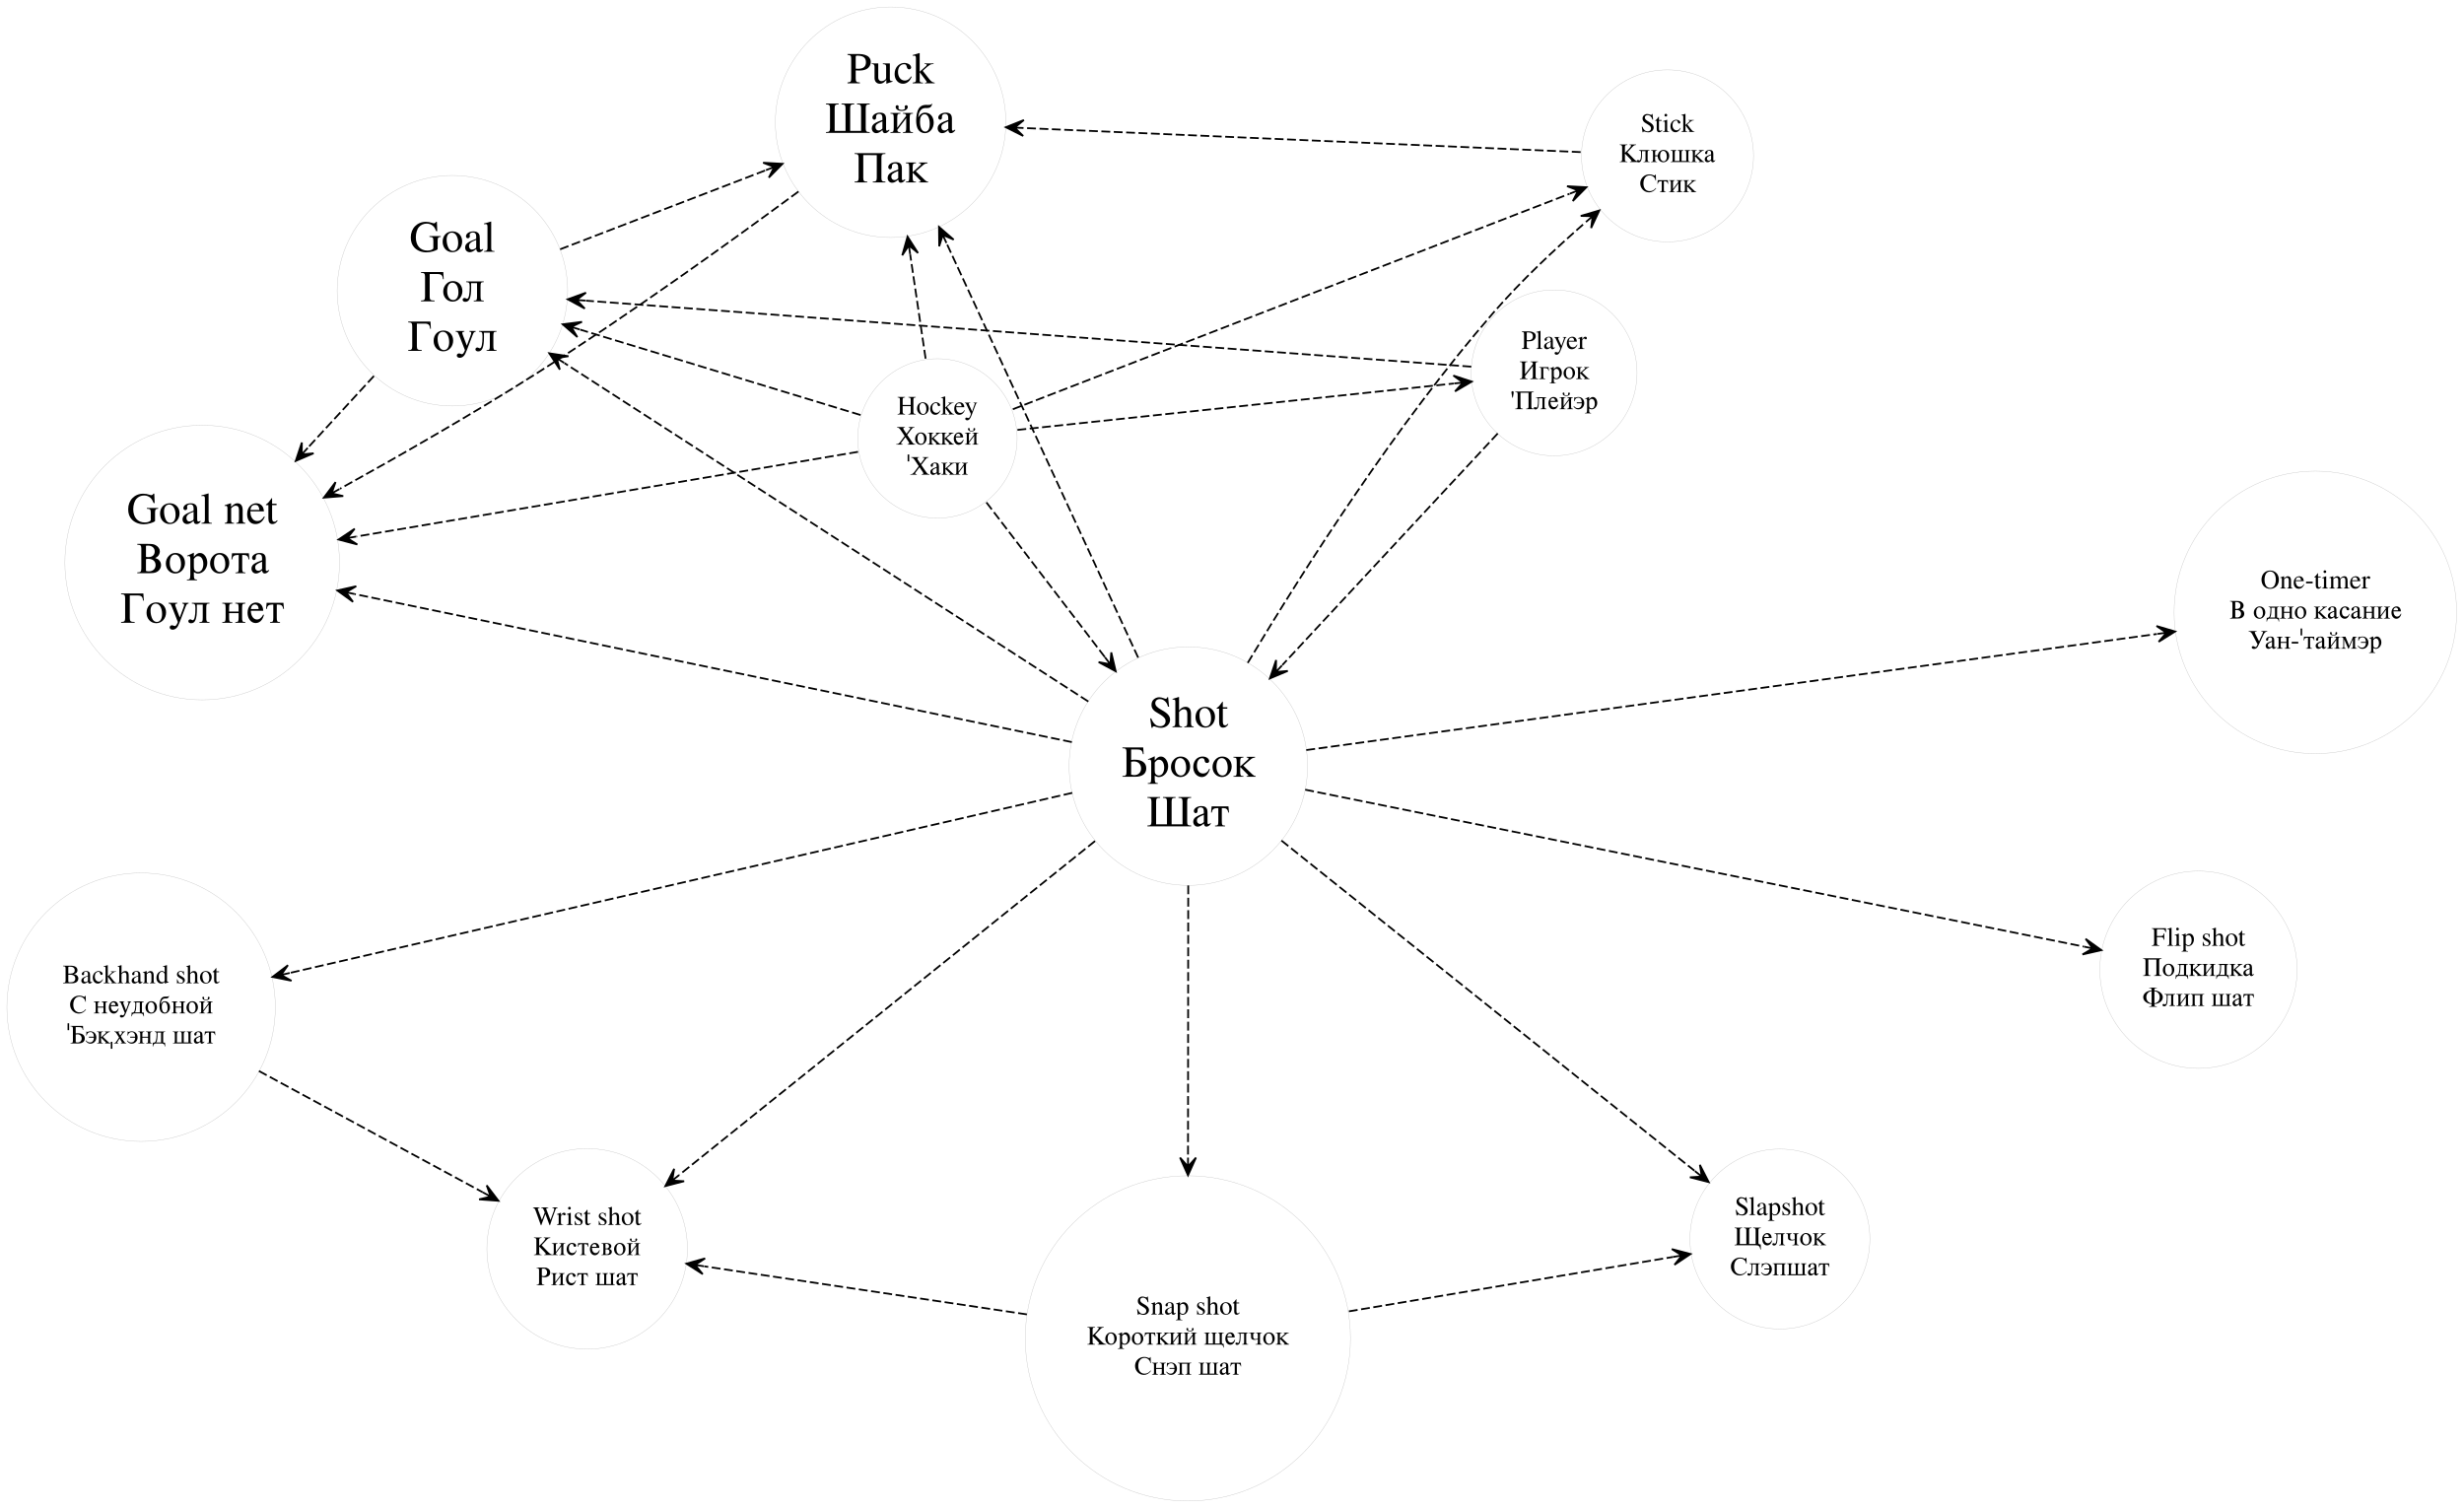
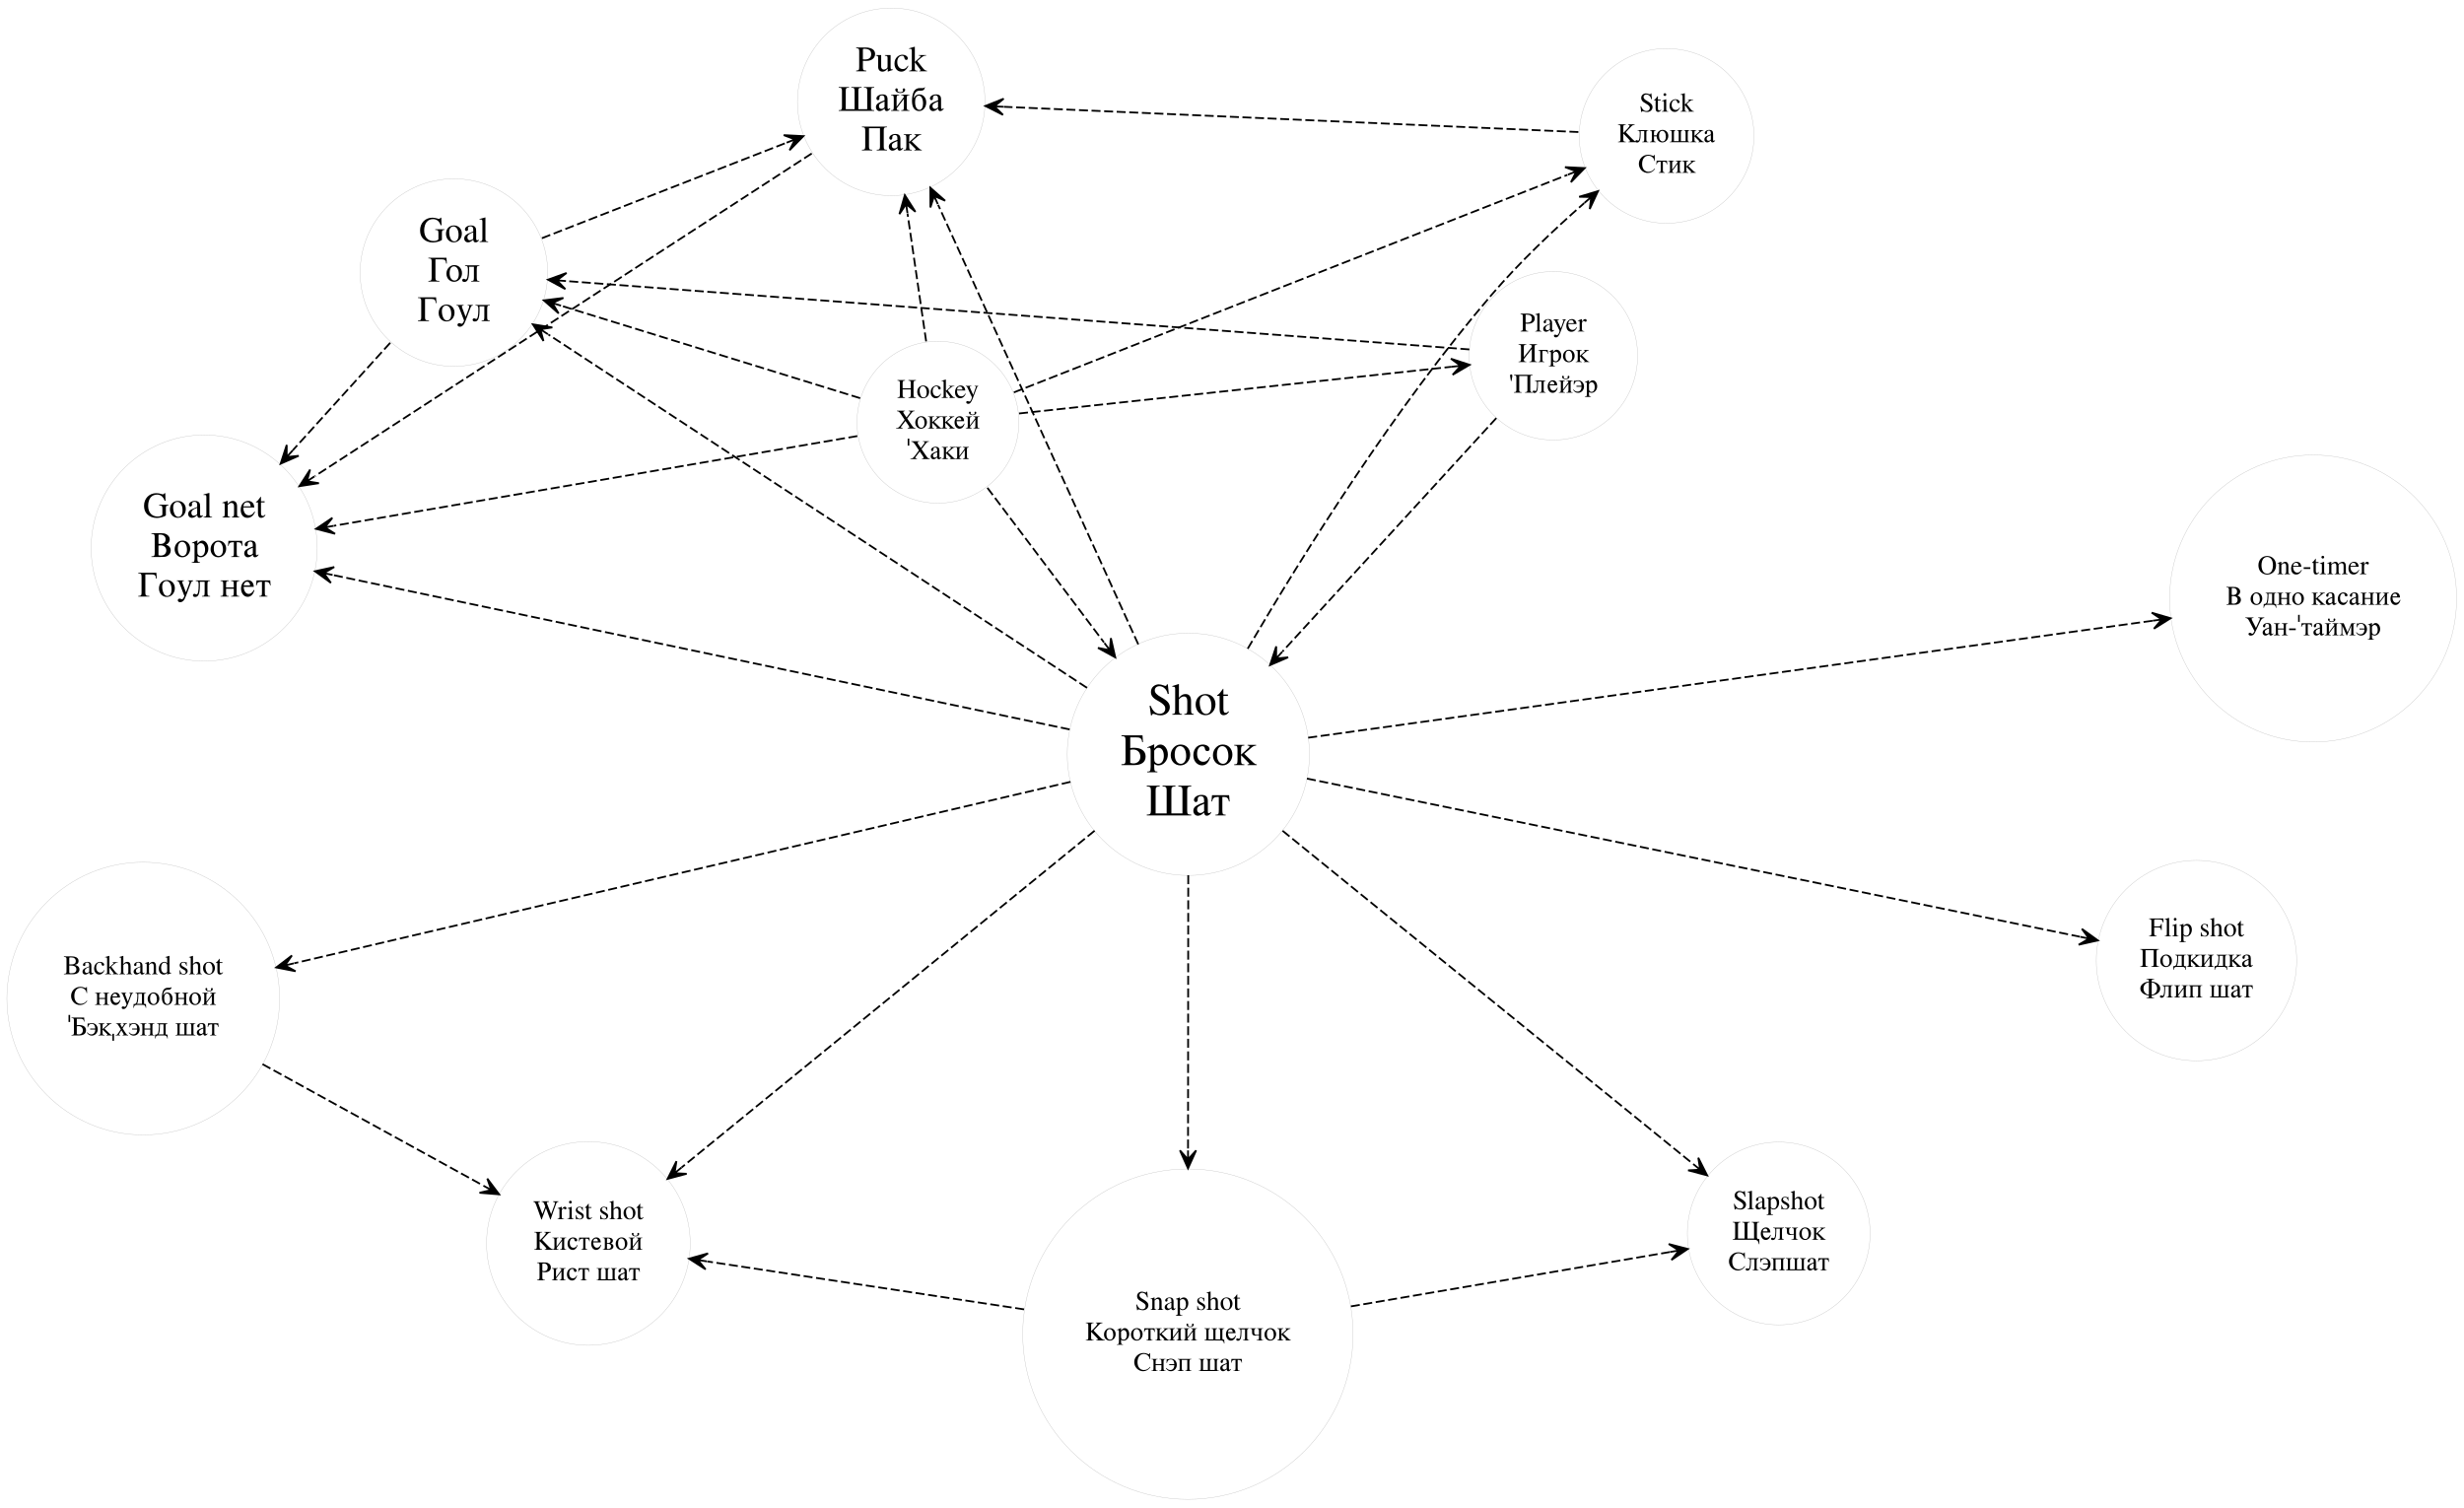
- <svg xmlns="http://www.w3.org/2000/svg" xmlns:xlink="http://www.w3.org/1999/xlink" width="1392pt" height="852pt" viewBox="0.00 0.00 1391.82 851.97">
-   <g id="graph0" class="graph" transform="scale(1 1) rotate(0) translate(4 847.9719)">
+ <svg xmlns="http://www.w3.org/2000/svg" xmlns:xlink="http://www.w3.org/1999/xlink" width="1370pt" height="838pt" viewBox="0.00 0.00 1370.26 837.54">
+   <g id="graph0" class="graph" transform="scale(1 1) rotate(0) translate(4 833.5383)">
    <g id="node1" class="node root has-pronunciation">
      <g id="a_node1">
        <a xlink:href="javascript:history.back()" xlink:title="Бросок" target="_top">
-           <ellipse fill="none" stroke="#c0c0c0" stroke-width=".2" cx="667.242" cy="-415.183" rx="67.351" ry="67.351" />
-           <text text-anchor="middle" x="667.242" y="-437.183" font-family="Times,serif" font-size="25.00" fill="#000000">Shot</text>
-           <text text-anchor="middle" x="667.242" y="-409.183" font-family="Times,serif" font-size="25.00" fill="#000000">Бросок</text>
-           <text text-anchor="middle" x="667.242" y="-381.183" font-family="Times,serif" font-size="25.00" fill="#000000">Шат</text>
+           <ellipse fill="none" stroke="#c0c0c0" stroke-width=".2" cx="656.857" cy="-414.38" rx="67.351" ry="67.351" />
+           <text text-anchor="middle" x="656.857" y="-436.38" font-family="Times,serif" font-size="25.00" fill="#000000">Shot</text>
+           <text text-anchor="middle" x="656.857" y="-408.38" font-family="Times,serif" font-size="25.00" fill="#000000">Бросок</text>
+           <text text-anchor="middle" x="656.857" y="-380.38" font-family="Times,serif" font-size="25.00" fill="#000000">Шат</text>
        </a>
      </g>
    </g>
    <g id="node4" class="node has-pronunciation">
      <g id="a_node4">
        <a xlink:href="../goal.html" xlink:title="Гол" target="_top">
-           <ellipse fill="none" stroke="#c0c0c0" stroke-width=".2" cx="251.508" cy="-683.751" rx="65.108" ry="65.108" />
-           <text text-anchor="middle" x="251.508" y="-705.751" font-family="Times,serif" font-size="25.00" fill="#000000">Goal</text>
-           <text text-anchor="middle" x="251.508" y="-677.751" font-family="Times,serif" font-size="25.00" fill="#000000">Гол</text>
-           <text text-anchor="middle" x="251.508" y="-649.751" font-family="Times,serif" font-size="25.00" fill="#000000">Гoул</text>
+           <ellipse fill="none" stroke="#c0c0c0" stroke-width=".2" cx="248.421" cy="-682.281" rx="52.152" ry="52.152" />
+           <text text-anchor="middle" x="248.421" y="-699.281" font-family="Times,serif" font-size="20.00" fill="#000000">Goal</text>
+           <text text-anchor="middle" x="248.421" y="-677.281" font-family="Times,serif" font-size="20.00" fill="#000000">Гол</text>
+           <text text-anchor="middle" x="248.421" y="-655.281" font-family="Times,serif" font-size="20.00" fill="#000000">Гoул</text>
        </a>
      </g>
    </g>
    <g id="edge16" class="edge">
-       <path fill="none" stroke="#000000" stroke-dasharray="5,2" d="M610.742,-451.683C533.521,-501.568 395.428,-590.777 314.809,-642.858" />
-       <polygon fill="#000000" stroke="#000000" points="306.231,-648.399 312.189,-639.193 310.431,-645.686 314.631,-642.973 314.631,-642.973 314.631,-642.973 310.431,-645.686 317.072,-646.753 306.231,-648.399 306.231,-648.399" />
+       <path fill="none" stroke="#000000" stroke-dasharray="5,2" d="M600.495,-451.349C521.265,-503.318 378.041,-597.261 300.943,-647.831" />
+       <polygon fill="#000000" stroke="#000000" points="292.331,-653.48 298.225,-644.233 296.512,-650.738 300.693,-647.995 300.693,-647.995 300.693,-647.995 296.512,-650.738 303.161,-651.758 292.331,-653.48 292.331,-653.48" />
    </g>
    <g id="node5" class="node has-pronunciation">
      <g id="a_node5">
        <a xlink:href="../puck.html" xlink:title="Шайба" target="_top">
-           <ellipse fill="none" stroke="#c0c0c0" stroke-width=".2" cx="499.055" cy="-778.918" rx="65.108" ry="65.108" />
-           <text text-anchor="middle" x="499.055" y="-800.918" font-family="Times,serif" font-size="25.00" fill="#000000">Puck</text>
-           <text text-anchor="middle" x="499.055" y="-772.918" font-family="Times,serif" font-size="25.00" fill="#000000">Шайба</text>
-           <text text-anchor="middle" x="499.055" y="-744.918" font-family="Times,serif" font-size="25.00" fill="#000000">Пак</text>
+           <ellipse fill="none" stroke="#c0c0c0" stroke-width=".2" cx="491.622" cy="-777.212" rx="52.152" ry="52.152" />
+           <text text-anchor="middle" x="491.622" y="-794.212" font-family="Times,serif" font-size="20.00" fill="#000000">Puck</text>
+           <text text-anchor="middle" x="491.622" y="-772.212" font-family="Times,serif" font-size="20.00" fill="#000000">Шайба</text>
+           <text text-anchor="middle" x="491.622" y="-750.212" font-family="Times,serif" font-size="20.00" fill="#000000">Пак</text>
        </a>
      </g>
    </g>
    <g id="edge17" class="edge">
-       <path fill="none" stroke="#000000" stroke-dasharray="5,2" d="M638.902,-476.474C608.949,-541.253 561.82,-643.177 530.679,-710.525" />
-       <polygon fill="#000000" stroke="#000000" points="526.394,-719.791 526.507,-708.826 528.493,-715.253 530.591,-710.714 530.591,-710.714 530.591,-710.714 528.493,-715.253 534.676,-712.603 526.394,-719.791 526.394,-719.791" />
+       <path fill="none" stroke="#000000" stroke-dasharray="5,2" d="M629.014,-475.519C597.938,-543.759 548.043,-653.321 517.701,-719.947" />
+       <polygon fill="#000000" stroke="#000000" points="513.371,-729.455 513.42,-718.49 515.443,-724.905 517.516,-720.355 517.516,-720.355 517.516,-720.355 515.443,-724.905 521.611,-722.22 513.371,-729.455 513.371,-729.455" />
    </g>
    <g id="node6" class="node has-pronunciation">
      <g id="a_node6">
        <a xlink:href="../stick.html" xlink:title="Клюшка" target="_top">
-           <ellipse fill="none" stroke="#c0c0c0" stroke-width=".2" cx="937.936" cy="-759.927" rx="48.582" ry="48.582" />
-           <text text-anchor="middle" x="937.936" y="-773.427" font-family="Times,serif" font-size="15.00" fill="#000000">Stick</text>
-           <text text-anchor="middle" x="937.936" y="-756.427" font-family="Times,serif" font-size="15.00" fill="#000000">Клюшка</text>
-           <text text-anchor="middle" x="937.936" y="-739.427" font-family="Times,serif" font-size="15.00" fill="#000000">Стик</text>
+           <ellipse fill="none" stroke="#c0c0c0" stroke-width=".2" cx="922.799" cy="-758.268" rx="48.582" ry="48.582" />
+           <text text-anchor="middle" x="922.799" y="-771.768" font-family="Times,serif" font-size="15.00" fill="#000000">Stick</text>
+           <text text-anchor="middle" x="922.799" y="-754.768" font-family="Times,serif" font-size="15.00" fill="#000000">Клюшка</text>
+           <text text-anchor="middle" x="922.799" y="-737.768" font-family="Times,serif" font-size="15.00" fill="#000000">Стик</text>
        </a>
      </g>
    </g>
    <g id="edge18" class="edge">
-       <path fill="none" stroke="#000000" stroke-dasharray="5,2" d="M700.797,-473.506C733.075,-527.382 784.907,-608.352 839.528,-671.279 855.214,-689.349 874.408,-707.377 891.666,-722.41" />
-       <polygon fill="#000000" stroke="#000000" points="899.44,-729.096 888.924,-725.987 895.649,-725.836 891.858,-722.575 891.858,-722.575 891.858,-722.575 895.649,-725.836 894.793,-719.164 899.44,-729.096 899.44,-729.096" />
+       <path fill="none" stroke="#000000" stroke-dasharray="5,2" d="M689.866,-473.107C721.386,-526.875 771.907,-607.357 825.516,-669.925 840.964,-687.953 859.927,-705.922 876.996,-720.901" />
+       <polygon fill="#000000" stroke="#000000" points="884.686,-727.563 874.181,-724.416 880.906,-724.289 877.127,-721.015 877.127,-721.015 877.127,-721.015 880.906,-724.289 880.074,-717.614 884.686,-727.563 884.686,-727.563" />
    </g>
    <g id="node7" class="node has-pronunciation">
      <g id="a_node7">
        <a xlink:href="../goal-net.html" xlink:title="Ворота" target="_top">
-           <ellipse fill="none" stroke="#c0c0c0" stroke-width=".2" cx="110.151" cy="-530.176" rx="77.564" ry="77.564" />
-           <text text-anchor="middle" x="110.151" y="-552.176" font-family="Times,serif" font-size="25.00" fill="#000000">Goal net</text>
-           <text text-anchor="middle" x="110.151" y="-524.176" font-family="Times,serif" font-size="25.00" fill="#000000">Ворота</text>
-           <text text-anchor="middle" x="110.151" y="-496.176" font-family="Times,serif" font-size="25.00" fill="#000000">Гoул нет</text>
+           <ellipse fill="none" stroke="#c0c0c0" stroke-width=".2" cx="109.545" cy="-529.087" rx="62.865" ry="62.865" />
+           <text text-anchor="middle" x="109.545" y="-546.087" font-family="Times,serif" font-size="20.00" fill="#000000">Goal net</text>
+           <text text-anchor="middle" x="109.545" y="-524.087" font-family="Times,serif" font-size="20.00" fill="#000000">Ворота</text>
+           <text text-anchor="middle" x="109.545" y="-502.087" font-family="Times,serif" font-size="20.00" fill="#000000">Гoул нет</text>
        </a>
      </g>
    </g>
    <g id="edge19" class="edge">
-       <path fill="none" stroke="#000000" stroke-dasharray="5,2" d="M601.424,-428.769C500.669,-449.566 308.149,-489.305 196.369,-512.379" />
-       <polygon fill="#000000" stroke="#000000" points="186.473,-514.421 195.357,-507.993 191.37,-513.411 196.267,-512.4 196.267,-512.4 196.267,-512.4 191.37,-513.411 197.176,-516.807 186.473,-514.421 186.473,-514.421" />
+       <path fill="none" stroke="#000000" stroke-dasharray="5,2" d="M590.839,-428.217C487.415,-449.892 288.004,-491.685 181.207,-514.068" />
+       <polygon fill="#000000" stroke="#000000" points="171.167,-516.173 180.031,-509.717 176.06,-515.147 180.954,-514.121 180.954,-514.121 180.954,-514.121 176.06,-515.147 181.877,-518.526 171.167,-516.173 171.167,-516.173" />
    </g>
    <g id="node8" class="node has-pronunciation">
      <g id="a_node8">
        <a xlink:href="../flip-shot.html" xlink:title="Подкидка" target="_top">
-           <ellipse fill="none" stroke="#c0c0c0" stroke-width=".2" cx="1237.889" cy="-300.184" rx="55.723" ry="55.723" />
-           <text text-anchor="middle" x="1237.889" y="-313.684" font-family="Times,serif" font-size="15.00" fill="#000000">Flip shot</text>
-           <text text-anchor="middle" x="1237.889" y="-296.684" font-family="Times,serif" font-size="15.00" fill="#000000">Подкидка</text>
-           <text text-anchor="middle" x="1237.889" y="-279.684" font-family="Times,serif" font-size="15.00" fill="#000000">Флип шат</text>
+           <ellipse fill="none" stroke="#c0c0c0" stroke-width=".2" cx="1217.486" cy="-299.667" rx="55.723" ry="55.723" />
+           <text text-anchor="middle" x="1217.486" y="-313.167" font-family="Times,serif" font-size="15.00" fill="#000000">Flip shot</text>
+           <text text-anchor="middle" x="1217.486" y="-296.167" font-family="Times,serif" font-size="15.00" fill="#000000">Подкидка</text>
+           <text text-anchor="middle" x="1217.486" y="-279.167" font-family="Times,serif" font-size="15.00" fill="#000000">Флип шат</text>
        </a>
      </g>
    </g>
    <g id="edge20" class="edge">
-       <path fill="none" stroke="#000000" stroke-dasharray="5,2" d="M733.26,-401.879C843.504,-379.662 1063.742,-335.279 1173.137,-313.233" />
-       <polygon fill="#000000" stroke="#000000" points="1183.052,-311.235 1174.138,-317.622 1178.15,-312.223 1173.249,-313.21 1173.249,-313.21 1173.249,-313.21 1178.15,-312.223 1172.36,-308.799 1183.052,-311.235 1183.052,-311.235" />
+       <path fill="none" stroke="#000000" stroke-dasharray="5,2" d="M722.817,-400.884C831.053,-378.737 1045.049,-334.95 1152.589,-312.946" />
+       <polygon fill="#000000" stroke="#000000" points="1162.656,-310.886 1153.761,-317.299 1157.758,-311.888 1152.859,-312.891 1152.859,-312.891 1152.859,-312.891 1157.758,-311.888 1151.957,-308.482 1162.656,-310.886 1162.656,-310.886" />
    </g>
    <g id="node9" class="node has-pronunciation">
      <g id="a_node9">
        <a xlink:href="../wrist-shot.html" xlink:title="Кистевой" target="_top">
-           <ellipse fill="none" stroke="#c0c0c0" stroke-width=".2" cx="327.635" cy="-142.495" rx="56.637" ry="56.637" />
-           <text text-anchor="middle" x="327.635" y="-155.995" font-family="Times,serif" font-size="15.00" fill="#000000">Wrist shot</text>
-           <text text-anchor="middle" x="327.635" y="-138.995" font-family="Times,serif" font-size="15.00" fill="#000000">Кистевой</text>
-           <text text-anchor="middle" x="327.635" y="-121.995" font-family="Times,serif" font-size="15.00" fill="#000000">Рист шат</text>
+           <ellipse fill="none" stroke="#c0c0c0" stroke-width=".2" cx="323.212" cy="-142.369" rx="56.637" ry="56.637" />
+           <text text-anchor="middle" x="323.212" y="-155.869" font-family="Times,serif" font-size="15.00" fill="#000000">Wrist shot</text>
+           <text text-anchor="middle" x="323.212" y="-138.869" font-family="Times,serif" font-size="15.00" fill="#000000">Кистевой</text>
+           <text text-anchor="middle" x="323.212" y="-121.869" font-family="Times,serif" font-size="15.00" fill="#000000">Рист шат</text>
        </a>
      </g>
    </g>
    <g id="edge21" class="edge">
-       <path fill="none" stroke="#000000" stroke-dasharray="5,2" d="M614.551,-372.875C550.589,-321.516 443.401,-235.449 379.715,-184.313" />
-       <polygon fill="#000000" stroke="#000000" points="371.789,-177.948 382.404,-180.701 375.688,-181.079 379.586,-184.209 379.586,-184.209 379.586,-184.209 375.688,-181.079 376.769,-187.718 371.789,-177.948 371.789,-177.948" />
+       <path fill="none" stroke="#000000" stroke-dasharray="5,2" d="M604.725,-371.879C542.067,-320.795 437.569,-235.602 375.045,-184.627" />
+       <polygon fill="#000000" stroke="#000000" points="367.259,-178.28 377.853,-181.111 371.134,-181.439 375.01,-184.599 375.01,-184.599 375.01,-184.599 371.134,-181.439 372.166,-188.087 367.259,-178.28 367.259,-178.28" />
    </g>
    <g id="node10" class="node has-pronunciation">
      <g id="a_node10">
        <a xlink:href="../slapshot.html" xlink:title="Щелчок" target="_top">
-           <ellipse fill="none" stroke="#c0c0c0" stroke-width=".2" cx="1001.431" cy="-148.054" rx="50.824" ry="50.824" />
-           <text text-anchor="middle" x="1001.431" y="-161.554" font-family="Times,serif" font-size="15.00" fill="#000000">Slapshot</text>
-           <text text-anchor="middle" x="1001.431" y="-144.554" font-family="Times,serif" font-size="15.00" fill="#000000">Щелчок</text>
-           <text text-anchor="middle" x="1001.431" y="-127.554" font-family="Times,serif" font-size="15.00" fill="#000000">Слэпшат</text>
+           <ellipse fill="none" stroke="#c0c0c0" stroke-width=".2" cx="985.179" cy="-147.915" rx="50.824" ry="50.824" />
+           <text text-anchor="middle" x="985.179" y="-161.415" font-family="Times,serif" font-size="15.00" fill="#000000">Slapshot</text>
+           <text text-anchor="middle" x="985.179" y="-144.415" font-family="Times,serif" font-size="15.00" fill="#000000">Щелчок</text>
+           <text text-anchor="middle" x="985.179" y="-127.415" font-family="Times,serif" font-size="15.00" fill="#000000">Слэпшат</text>
        </a>
      </g>
    </g>
    <g id="edge22" class="edge">
-       <path fill="none" stroke="#000000" stroke-dasharray="5,2" d="M719.827,-373.15C783.86,-321.966 891.121,-236.229 953.143,-186.652" />
-       <polygon fill="#000000" stroke="#000000" points="961.216,-180.199 956.214,-189.958 957.31,-183.321 953.405,-186.443 953.405,-186.443 953.405,-186.443 957.31,-183.321 950.595,-182.928 961.216,-180.199 961.216,-180.199" />
+       <path fill="none" stroke="#000000" stroke-dasharray="5,2" d="M709.244,-371.863C772.139,-320.818 876.721,-235.94 937.462,-186.642" />
+       <polygon fill="#000000" stroke="#000000" points="945.371,-180.223 940.442,-190.019 941.489,-183.374 937.606,-186.525 937.606,-186.525 937.606,-186.525 941.489,-183.374 934.771,-183.031 945.371,-180.223 945.371,-180.223" />
    </g>
    <g id="node11" class="node has-pronunciation">
      <g id="a_node11">
        <a xlink:href="../snap-shot.html" xlink:title="Короткий щелчок" target="_top">
-           <ellipse fill="none" stroke="#c0c0c0" stroke-width=".2" cx="666.974" cy="-91.924" rx="91.848" ry="91.848" />
-           <text text-anchor="middle" x="666.974" y="-105.424" font-family="Times,serif" font-size="15.00" fill="#000000">Snap shot</text>
-           <text text-anchor="middle" x="666.974" y="-88.424" font-family="Times,serif" font-size="15.00" fill="#000000">Короткий щелчок</text>
-           <text text-anchor="middle" x="666.974" y="-71.424" font-family="Times,serif" font-size="15.00" fill="#000000">Снэп шат</text>
+           <ellipse fill="none" stroke="#c0c0c0" stroke-width=".2" cx="656.594" cy="-91.924" rx="91.848" ry="91.848" />
+           <text text-anchor="middle" x="656.594" y="-105.424" font-family="Times,serif" font-size="15.00" fill="#000000">Snap shot</text>
+           <text text-anchor="middle" x="656.594" y="-88.424" font-family="Times,serif" font-size="15.00" fill="#000000">Короткий щелчок</text>
+           <text text-anchor="middle" x="656.594" y="-71.424" font-family="Times,serif" font-size="15.00" fill="#000000">Снэп шат</text>
        </a>
      </g>
    </g>
    <g id="edge23" class="edge">
-       <path fill="none" stroke="#000000" stroke-dasharray="5,2" d="M667.186,-347.811C667.149,-303.408 667.101,-244.417 667.059,-194.267" />
-       <polygon fill="#000000" stroke="#000000" points="667.051,-184.035 671.559,-194.031 667.055,-189.035 667.059,-194.035 667.059,-194.035 667.059,-194.035 667.055,-189.035 662.559,-194.039 667.051,-184.035 667.051,-184.035" />
+       <path fill="none" stroke="#000000" stroke-dasharray="5,2" d="M656.802,-347.175C656.766,-302.969 656.718,-244.268 656.678,-194.305" />
+       <polygon fill="#000000" stroke="#000000" points="656.669,-184.111 661.178,-194.107 656.673,-189.111 656.678,-194.111 656.678,-194.111 656.678,-194.111 656.673,-189.111 652.178,-194.115 656.669,-184.111 656.669,-184.111" />
    </g>
    <g id="node12" class="node has-pronunciation">
      <g id="a_node12">
        <a xlink:href="../backhand-shot.html" xlink:title="С неудобной" target="_top">
-           <ellipse fill="none" stroke="#c0c0c0" stroke-width=".2" cx="75.66" cy="-279.017" rx="75.821" ry="75.821" />
-           <text text-anchor="middle" x="75.66" y="-292.517" font-family="Times,serif" font-size="15.00" fill="#000000">Backhand shot</text>
-           <text text-anchor="middle" x="75.66" y="-275.517" font-family="Times,serif" font-size="15.00" fill="#000000">С неудобной</text>
-           <text text-anchor="middle" x="75.66" y="-258.517" font-family="Times,serif" font-size="15.00" fill="#000000">ˈБэкˌхэнд шат</text>
+           <ellipse fill="none" stroke="#c0c0c0" stroke-width=".2" cx="75.66" cy="-278.553" rx="75.821" ry="75.821" />
+           <text text-anchor="middle" x="75.66" y="-292.053" font-family="Times,serif" font-size="15.00" fill="#000000">Backhand shot</text>
+           <text text-anchor="middle" x="75.66" y="-275.053" font-family="Times,serif" font-size="15.00" fill="#000000">С неудобной</text>
+           <text text-anchor="middle" x="75.66" y="-258.053" font-family="Times,serif" font-size="15.00" fill="#000000">ˈБэкˌхэнд шат</text>
        </a>
      </g>
    </g>
    <g id="edge24" class="edge">
-       <path fill="none" stroke="#000000" stroke-dasharray="5,2" d="M601.672,-400.091C493.701,-375.238 278.625,-325.734 159.66,-298.352" />
-       <polygon fill="#000000" stroke="#000000" points="149.859,-296.096 160.614,-293.954 154.732,-297.217 159.605,-298.339 159.605,-298.339 159.605,-298.339 154.732,-297.217 158.595,-302.724 149.859,-296.096 149.859,-296.096" />
+       <path fill="none" stroke="#000000" stroke-dasharray="5,2" d="M591.316,-399.063C485.306,-374.288 276.338,-325.452 159.593,-298.168" />
+       <polygon fill="#000000" stroke="#000000" points="149.625,-295.839 160.387,-293.732 154.494,-296.976 159.363,-298.114 159.363,-298.114 159.363,-298.114 154.494,-296.976 158.339,-302.496 149.625,-295.839 149.625,-295.839" />
    </g>
    <g id="node13" class="node has-pronunciation">
      <g id="a_node13">
        <a xlink:href="../one-timer.html" xlink:title="В одно касание" target="_top">
-           <ellipse fill="none" stroke="#c0c0c0" stroke-width=".2" cx="1303.918" cy="-502.044" rx="79.806" ry="79.806" />
-           <text text-anchor="middle" x="1303.918" y="-515.544" font-family="Times,serif" font-size="15.00" fill="#000000">One-timer</text>
-           <text text-anchor="middle" x="1303.918" y="-498.544" font-family="Times,serif" font-size="15.00" fill="#000000">В одно касание</text>
-           <text text-anchor="middle" x="1303.918" y="-481.544" font-family="Times,serif" font-size="15.00" fill="#000000">Уан-ˈтаймэр</text>
+           <ellipse fill="none" stroke="#c0c0c0" stroke-width=".2" cx="1282.357" cy="-501.026" rx="79.806" ry="79.806" />
+           <text text-anchor="middle" x="1282.357" y="-514.526" font-family="Times,serif" font-size="15.00" fill="#000000">One-timer</text>
+           <text text-anchor="middle" x="1282.357" y="-497.526" font-family="Times,serif" font-size="15.00" fill="#000000">В одно касание</text>
+           <text text-anchor="middle" x="1282.357" y="-480.526" font-family="Times,serif" font-size="15.00" fill="#000000">Уан-ˈтаймэр</text>
        </a>
      </g>
    </g>
    <g id="edge25" class="edge">
-       <path fill="none" stroke="#000000" stroke-dasharray="5,2" d="M733.875,-424.274C848.982,-439.978 1085.13,-472.195 1214.429,-489.835" />
-       <polygon fill="#000000" stroke="#000000" points="1224.694,-491.236 1214.178,-494.343 1219.74,-490.56 1214.786,-489.884 1214.786,-489.884 1214.786,-489.884 1219.74,-490.56 1215.394,-485.425 1224.694,-491.236 1224.694,-491.236" />
+       <path fill="none" stroke="#000000" stroke-dasharray="5,2" d="M723.5,-423.612C836.594,-439.278 1066.144,-471.076 1193.03,-488.652" />
+       <polygon fill="#000000" stroke="#000000" points="1203.108,-490.048 1192.585,-493.134 1198.155,-489.362 1193.203,-488.676 1193.203,-488.676 1193.203,-488.676 1198.155,-489.362 1193.82,-484.219 1203.108,-490.048 1203.108,-490.048" />
    </g>
    <g id="node2" class="node has-pronunciation">
      <g id="a_node2">
        <a xlink:href="../player.html" xlink:title="Игрок" target="_top">
-           <ellipse fill="none" stroke="#c0c0c0" stroke-width=".2" cx="873.862" cy="-637.351" rx="46.839" ry="46.839" />
-           <text text-anchor="middle" x="873.862" y="-650.851" font-family="Times,serif" font-size="15.00" fill="#000000">Player</text>
-           <text text-anchor="middle" x="873.862" y="-633.851" font-family="Times,serif" font-size="15.00" fill="#000000">Игрок</text>
-           <text text-anchor="middle" x="873.862" y="-616.851" font-family="Times,serif" font-size="15.00" fill="#000000">'Плейэр</text>
+           <ellipse fill="none" stroke="#c0c0c0" stroke-width=".2" cx="859.85" cy="-635.997" rx="46.839" ry="46.839" />
+           <text text-anchor="middle" x="859.85" y="-649.497" font-family="Times,serif" font-size="15.00" fill="#000000">Player</text>
+           <text text-anchor="middle" x="859.85" y="-632.497" font-family="Times,serif" font-size="15.00" fill="#000000">Игрок</text>
+           <text text-anchor="middle" x="859.85" y="-615.497" font-family="Times,serif" font-size="15.00" fill="#000000">'Плейэр</text>
        </a>
      </g>
    </g>
    <g id="edge14" class="edge">
-       <path fill="none" stroke="#000000" stroke-dasharray="5,2" d="M842.03,-603.124C809.634,-568.29 758.844,-513.678 720.345,-472.281" />
-       <polygon fill="#000000" stroke="#000000" points="713.306,-464.713 723.412,-468.971 716.711,-468.375 720.116,-472.036 720.116,-472.036 720.116,-472.036 716.711,-468.375 716.821,-475.101 713.306,-464.713 713.306,-464.713" />
+       <path fill="none" stroke="#000000" stroke-dasharray="5,2" d="M828.132,-601.369C796.325,-566.644 746.798,-512.573 709.167,-471.49" />
+       <polygon fill="#000000" stroke="#000000" points="702.286,-463.977 712.359,-468.312 705.664,-467.664 709.041,-471.351 709.041,-471.351 709.041,-471.351 705.664,-467.664 705.722,-474.391 702.286,-463.977 702.286,-463.977" />
    </g>
    <g id="edge1" class="edge">
-       <path fill="none" stroke="#000000" stroke-dasharray="5,2" d="M827.084,-640.838C720.156,-648.81 457.072,-668.425 326.924,-678.128" />
-       <polygon fill="#000000" stroke="#000000" points="316.649,-678.894 326.286,-673.663 321.635,-678.522 326.621,-678.151 326.621,-678.151 326.621,-678.151 321.635,-678.522 326.956,-682.638 316.649,-678.894 316.649,-678.894" />
+       <path fill="none" stroke="#000000" stroke-dasharray="5,2" d="M813.14,-639.533C704.257,-647.775 433.548,-668.267 310.754,-677.563" />
+       <polygon fill="#000000" stroke="#000000" points="300.755,-678.32 310.387,-673.078 305.741,-677.942 310.727,-677.565 310.727,-677.565 310.727,-677.565 305.741,-677.942 311.066,-682.052 300.755,-678.32 300.755,-678.32" />
    </g>
    <g id="node3" class="node has-pronunciation">
      <g id="a_node3">
        <a xlink:href="../hockey.html" xlink:title="Хоккей" target="_top">
-           <ellipse fill="none" stroke="#c0c0c0" stroke-width=".2" cx="525.497" cy="-600.309" rx="45.011" ry="45.011" />
-           <text text-anchor="middle" x="525.497" y="-613.809" font-family="Times,serif" font-size="15.00" fill="#000000">Hockey</text>
-           <text text-anchor="middle" x="525.497" y="-596.809" font-family="Times,serif" font-size="15.00" fill="#000000">Хоккей</text>
-           <text text-anchor="middle" x="525.497" y="-579.809" font-family="Times,serif" font-size="15.00" fill="#000000">ˈХаки</text>
+           <ellipse fill="none" stroke="#c0c0c0" stroke-width=".2" cx="517.601" cy="-599.047" rx="45.011" ry="45.011" />
+           <text text-anchor="middle" x="517.601" y="-612.547" font-family="Times,serif" font-size="15.00" fill="#000000">Hockey</text>
+           <text text-anchor="middle" x="517.601" y="-595.547" font-family="Times,serif" font-size="15.00" fill="#000000">Хоккей</text>
+           <text text-anchor="middle" x="517.601" y="-578.547" font-family="Times,serif" font-size="15.00" fill="#000000">ˈХаки</text>
        </a>
      </g>
    </g>
    <g id="edge15" class="edge">
-       <path fill="none" stroke="#000000" stroke-dasharray="5,2" d="M553.164,-564.176C572.164,-539.361 597.863,-505.796 620.059,-476.806" />
-       <polygon fill="#000000" stroke="#000000" points="626.218,-468.762 623.712,-479.438 623.179,-472.732 620.139,-476.702 620.139,-476.702 620.139,-476.702 623.179,-472.732 616.566,-473.966 626.218,-468.762 626.218,-468.762" />
+       <path fill="none" stroke="#000000" stroke-dasharray="5,2" d="M545.113,-562.563C563.582,-538.072 588.383,-505.183 609.928,-476.613" />
+       <polygon fill="#000000" stroke="#000000" points="616.204,-468.29 613.776,-478.984 613.194,-472.282 610.183,-476.274 610.183,-476.274 610.183,-476.274 613.194,-472.282 606.59,-473.565 616.204,-468.29 616.204,-468.29" />
    </g>
    <g id="edge2" class="edge">
-       <path fill="none" stroke="#000000" stroke-dasharray="5,2" d="M570.683,-605.114C633.81,-611.826 748.366,-624.007 817.15,-631.321" />
-       <polygon fill="#000000" stroke="#000000" points="827.368,-632.407 816.949,-635.825 822.396,-631.879 817.424,-631.35 817.424,-631.35 817.424,-631.35 822.396,-631.879 817.9,-626.875 827.368,-632.407 827.368,-632.407" />
+       <path fill="none" stroke="#000000" stroke-dasharray="5,2" d="M562.696,-603.916C624.591,-610.598 735.848,-622.609 803.262,-629.887" />
+       <polygon fill="#000000" stroke="#000000" points="813.284,-630.969 802.859,-634.37 808.313,-630.433 803.342,-629.896 803.342,-629.896 803.342,-629.896 808.313,-630.433 803.825,-625.422 813.284,-630.969 813.284,-630.969" />
    </g>
    <g id="edge6" class="edge">
-       <path fill="none" stroke="#000000" stroke-dasharray="5,2" d="M482.083,-613.531C439.573,-626.477 374.036,-646.436 323.683,-661.77" />
-       <polygon fill="#000000" stroke="#000000" points="313.826,-664.772 322.081,-657.554 318.609,-663.316 323.392,-661.859 323.392,-661.859 323.392,-661.859 318.609,-663.316 324.703,-666.164 313.826,-664.772 313.826,-664.772" />
+       <path fill="none" stroke="#000000" stroke-dasharray="5,2" d="M474.352,-612.42C429.35,-626.336 358.551,-648.228 308.21,-663.794" />
+       <polygon fill="#000000" stroke="#000000" points="298.428,-666.818 306.653,-659.565 303.205,-665.341 307.982,-663.864 307.982,-663.864 307.982,-663.864 303.205,-665.341 309.312,-668.163 298.428,-666.818 298.428,-666.818" />
    </g>
    <g id="edge4" class="edge">
-       <path fill="none" stroke="#000000" stroke-dasharray="5,2" d="M518.825,-645.38C516.181,-663.238 513.07,-684.253 510.108,-704.26" />
-       <polygon fill="#000000" stroke="#000000" points="508.622,-714.294 505.635,-703.743 509.354,-709.348 510.087,-704.402 510.087,-704.402 510.087,-704.402 509.354,-709.348 514.538,-705.061 508.622,-714.294 508.622,-714.294" />
+       <path fill="none" stroke="#000000" stroke-dasharray="5,2" d="M511.045,-644.006C507.903,-665.557 504.088,-691.718 500.674,-715.131" />
+       <polygon fill="#000000" stroke="#000000" points="499.189,-725.321 496.179,-714.776 499.91,-720.373 500.632,-715.425 500.632,-715.425 500.632,-715.425 499.91,-720.373 505.084,-716.074 499.189,-725.321 499.189,-725.321" />
    </g>
    <g id="edge3" class="edge">
-       <path fill="none" stroke="#000000" stroke-dasharray="5,2" d="M568.082,-616.79C643.214,-645.867 799.223,-706.244 882.589,-738.507" />
-       <polygon fill="#000000" stroke="#000000" points="892.14,-742.203 881.19,-742.791 887.477,-740.399 882.814,-738.594 882.814,-738.594 882.814,-738.594 887.477,-740.399 884.438,-734.397 892.14,-742.203 892.14,-742.203" />
+       <path fill="none" stroke="#000000" stroke-dasharray="5,2" d="M559.817,-615.636C633.542,-644.606 785.697,-704.394 867.647,-736.596" />
+       <polygon fill="#000000" stroke="#000000" points="877.283,-740.383 866.33,-740.914 872.629,-738.554 867.976,-736.726 867.976,-736.726 867.976,-736.726 872.629,-738.554 869.621,-732.537 877.283,-740.383 877.283,-740.383" />
    </g>
    <g id="edge5" class="edge">
-       <path fill="none" stroke="#000000" stroke-dasharray="5,2" d="M480.653,-592.737C413.058,-581.323 283.787,-559.495 197.25,-544.883" />
-       <polygon fill="#000000" stroke="#000000" points="187.179,-543.182 197.788,-540.41 192.109,-544.015 197.039,-544.847 197.039,-544.847 197.039,-544.847 192.109,-544.015 196.29,-549.284 187.179,-543.182 187.179,-543.182" />
+       <path fill="none" stroke="#000000" stroke-dasharray="5,2" d="M472.764,-591.36C402.536,-579.32 265.934,-555.9 181.732,-541.464" />
+       <polygon fill="#000000" stroke="#000000" points="171.731,-539.749 182.347,-537.004 176.659,-540.594 181.587,-541.439 181.587,-541.439 181.587,-541.439 176.659,-540.594 180.827,-545.874 171.731,-539.749 171.731,-539.749" />
    </g>
    <g id="edge7" class="edge">
-       <path fill="none" stroke="#000000" stroke-dasharray="5,2" d="M312.382,-707.153C347.469,-720.642 391.741,-737.662 428.364,-751.742" />
-       <polygon fill="#000000" stroke="#000000" points="437.987,-755.441 427.038,-756.053 433.32,-753.647 428.653,-751.853 428.653,-751.853 428.653,-751.853 433.32,-753.647 430.268,-747.652 437.987,-755.441 437.987,-755.441" />
+       <path fill="none" stroke="#000000" stroke-dasharray="5,2" d="M297.344,-701.378C336.593,-716.698 391.797,-738.247 433.334,-754.46" />
+       <polygon fill="#000000" stroke="#000000" points="442.778,-758.146 431.826,-758.702 438.12,-756.328 433.462,-754.51 433.462,-754.51 433.462,-754.51 438.12,-756.328 435.099,-750.318 442.778,-758.146 442.778,-758.146" />
    </g>
    <g id="edge8" class="edge">
-       <path fill="none" stroke="#000000" stroke-dasharray="5,2" d="M207.17,-635.58C195.351,-622.74 182.385,-608.654 169.888,-595.076" />
-       <polygon fill="#000000" stroke="#000000" points="163.003,-587.596 173.086,-591.906 166.389,-591.275 169.775,-594.954 169.775,-594.954 169.775,-594.954 166.389,-591.275 166.464,-598.001 163.003,-587.596 163.003,-587.596" />
+       <path fill="none" stroke="#000000" stroke-dasharray="5,2" d="M213.018,-643.228C196.557,-625.07 176.706,-603.172 158.812,-583.434" />
+       <polygon fill="#000000" stroke="#000000" points="152.061,-575.987 162.112,-580.373 155.419,-579.691 158.778,-583.395 158.778,-583.395 158.778,-583.395 155.419,-579.691 155.444,-586.418 152.061,-575.987 152.061,-575.987" />
    </g>
    <g id="edge9" class="edge">
-       <path fill="none" stroke="#000000" stroke-dasharray="5,2" d="M447.007,-739.78C407.222,-710.412 350.626,-669.8 299.062,-637.045 263.294,-614.325 222.499,-590.945 187.994,-571.868" />
-       <polygon fill="#000000" stroke="#000000" points="178.903,-566.86 189.833,-567.743 183.282,-569.272 187.662,-571.685 187.662,-571.685 187.662,-571.685 183.282,-569.272 185.491,-575.626 178.903,-566.86 178.903,-566.86" />
+       <path fill="none" stroke="#000000" stroke-dasharray="5,2" d="M447.42,-748.507C379.328,-704.287 248.564,-619.368 171.202,-569.128" />
+       <polygon fill="#000000" stroke="#000000" points="162.502,-563.478 173.34,-565.151 166.695,-566.201 170.889,-568.925 170.889,-568.925 170.889,-568.925 166.695,-566.201 168.438,-572.699 162.502,-563.478 162.502,-563.478" />
    </g>
    <g id="edge10" class="edge">
-       <path fill="none" stroke="#000000" stroke-dasharray="5,2" d="M888.868,-762.05C812.408,-765.359 664.291,-771.768 574.278,-775.663" />
-       <polygon fill="#000000" stroke="#000000" points="564.137,-776.102 573.933,-771.174 569.132,-775.886 574.128,-775.669 574.128,-775.669 574.128,-775.669 569.132,-775.886 574.322,-780.165 564.137,-776.102 564.137,-776.102" />
+       <path fill="none" stroke="#000000" stroke-dasharray="5,2" d="M873.758,-760.423C795.067,-763.88 640.688,-770.663 554.176,-774.464" />
+       <polygon fill="#000000" stroke="#000000" points="543.972,-774.912 553.765,-769.978 548.967,-774.693 553.962,-774.473 553.962,-774.473 553.962,-774.473 548.967,-774.693 554.16,-778.969 543.972,-774.912 543.972,-774.912" />
    </g>
    <g id="edge11" class="edge">
-       <path fill="none" stroke="#000000" stroke-dasharray="5,2" d="M576.038,-105.476C518.614,-114.034 445.729,-124.895 393.791,-132.636" />
-       <polygon fill="#000000" stroke="#000000" points="383.694,-134.141 392.921,-128.216 388.639,-133.404 393.584,-132.667 393.584,-132.667 393.584,-132.667 388.639,-133.404 394.248,-137.117 383.694,-134.141 383.694,-134.141" />
+       <path fill="none" stroke="#000000" stroke-dasharray="5,2" d="M565.496,-105.708C509.763,-114.141 439.728,-124.739 389.307,-132.368" />
+       <polygon fill="#000000" stroke="#000000" points="379.177,-133.901 388.391,-127.956 384.12,-133.153 389.064,-132.405 389.064,-132.405 389.064,-132.405 384.12,-133.153 389.737,-136.854 379.177,-133.901 379.177,-133.901" />
    </g>
    <g id="edge12" class="edge">
-       <path fill="none" stroke="#000000" stroke-dasharray="5,2" d="M757.924,-107.188C816.136,-116.957 890.043,-129.36 941.083,-137.926" />
-       <polygon fill="#000000" stroke="#000000" points="950.975,-139.586 940.368,-142.369 946.044,-138.759 941.113,-137.931 941.113,-137.931 941.113,-137.931 946.044,-138.759 941.858,-133.493 950.975,-139.586 950.975,-139.586" />
+       <path fill="none" stroke="#000000" stroke-dasharray="5,2" d="M747.251,-107.372C803.765,-117.002 874.935,-129.129 924.648,-137.6" />
+       <polygon fill="#000000" stroke="#000000" points="934.606,-139.297 923.992,-142.053 929.677,-138.457 924.748,-137.617 924.748,-137.617 924.748,-137.617 929.677,-138.457 925.504,-133.181 934.606,-139.297 934.606,-139.297" />
    </g>
    <g id="edge13" class="edge">
-       <path fill="none" stroke="#000000" stroke-dasharray="5,2" d="M142.193,-242.969C181.474,-221.686 230.759,-194.983 268.645,-174.456" />
-       <polygon fill="#000000" stroke="#000000" points="277.526,-169.644 270.877,-178.365 273.13,-172.026 268.734,-174.408 268.734,-174.408 268.734,-174.408 273.13,-172.026 266.59,-170.452 277.526,-169.644 277.526,-169.644" />
+       <path fill="none" stroke="#000000" stroke-dasharray="5,2" d="M142,-242.058C180.156,-221.067 227.669,-194.929 264.47,-174.684" />
+       <polygon fill="#000000" stroke="#000000" points="273.583,-169.671 266.99,-178.434 269.202,-172.081 264.822,-174.491 264.822,-174.491 264.822,-174.491 269.202,-172.081 262.652,-170.548 273.583,-169.671 273.583,-169.671" />
    </g>
  </g>
</svg>
